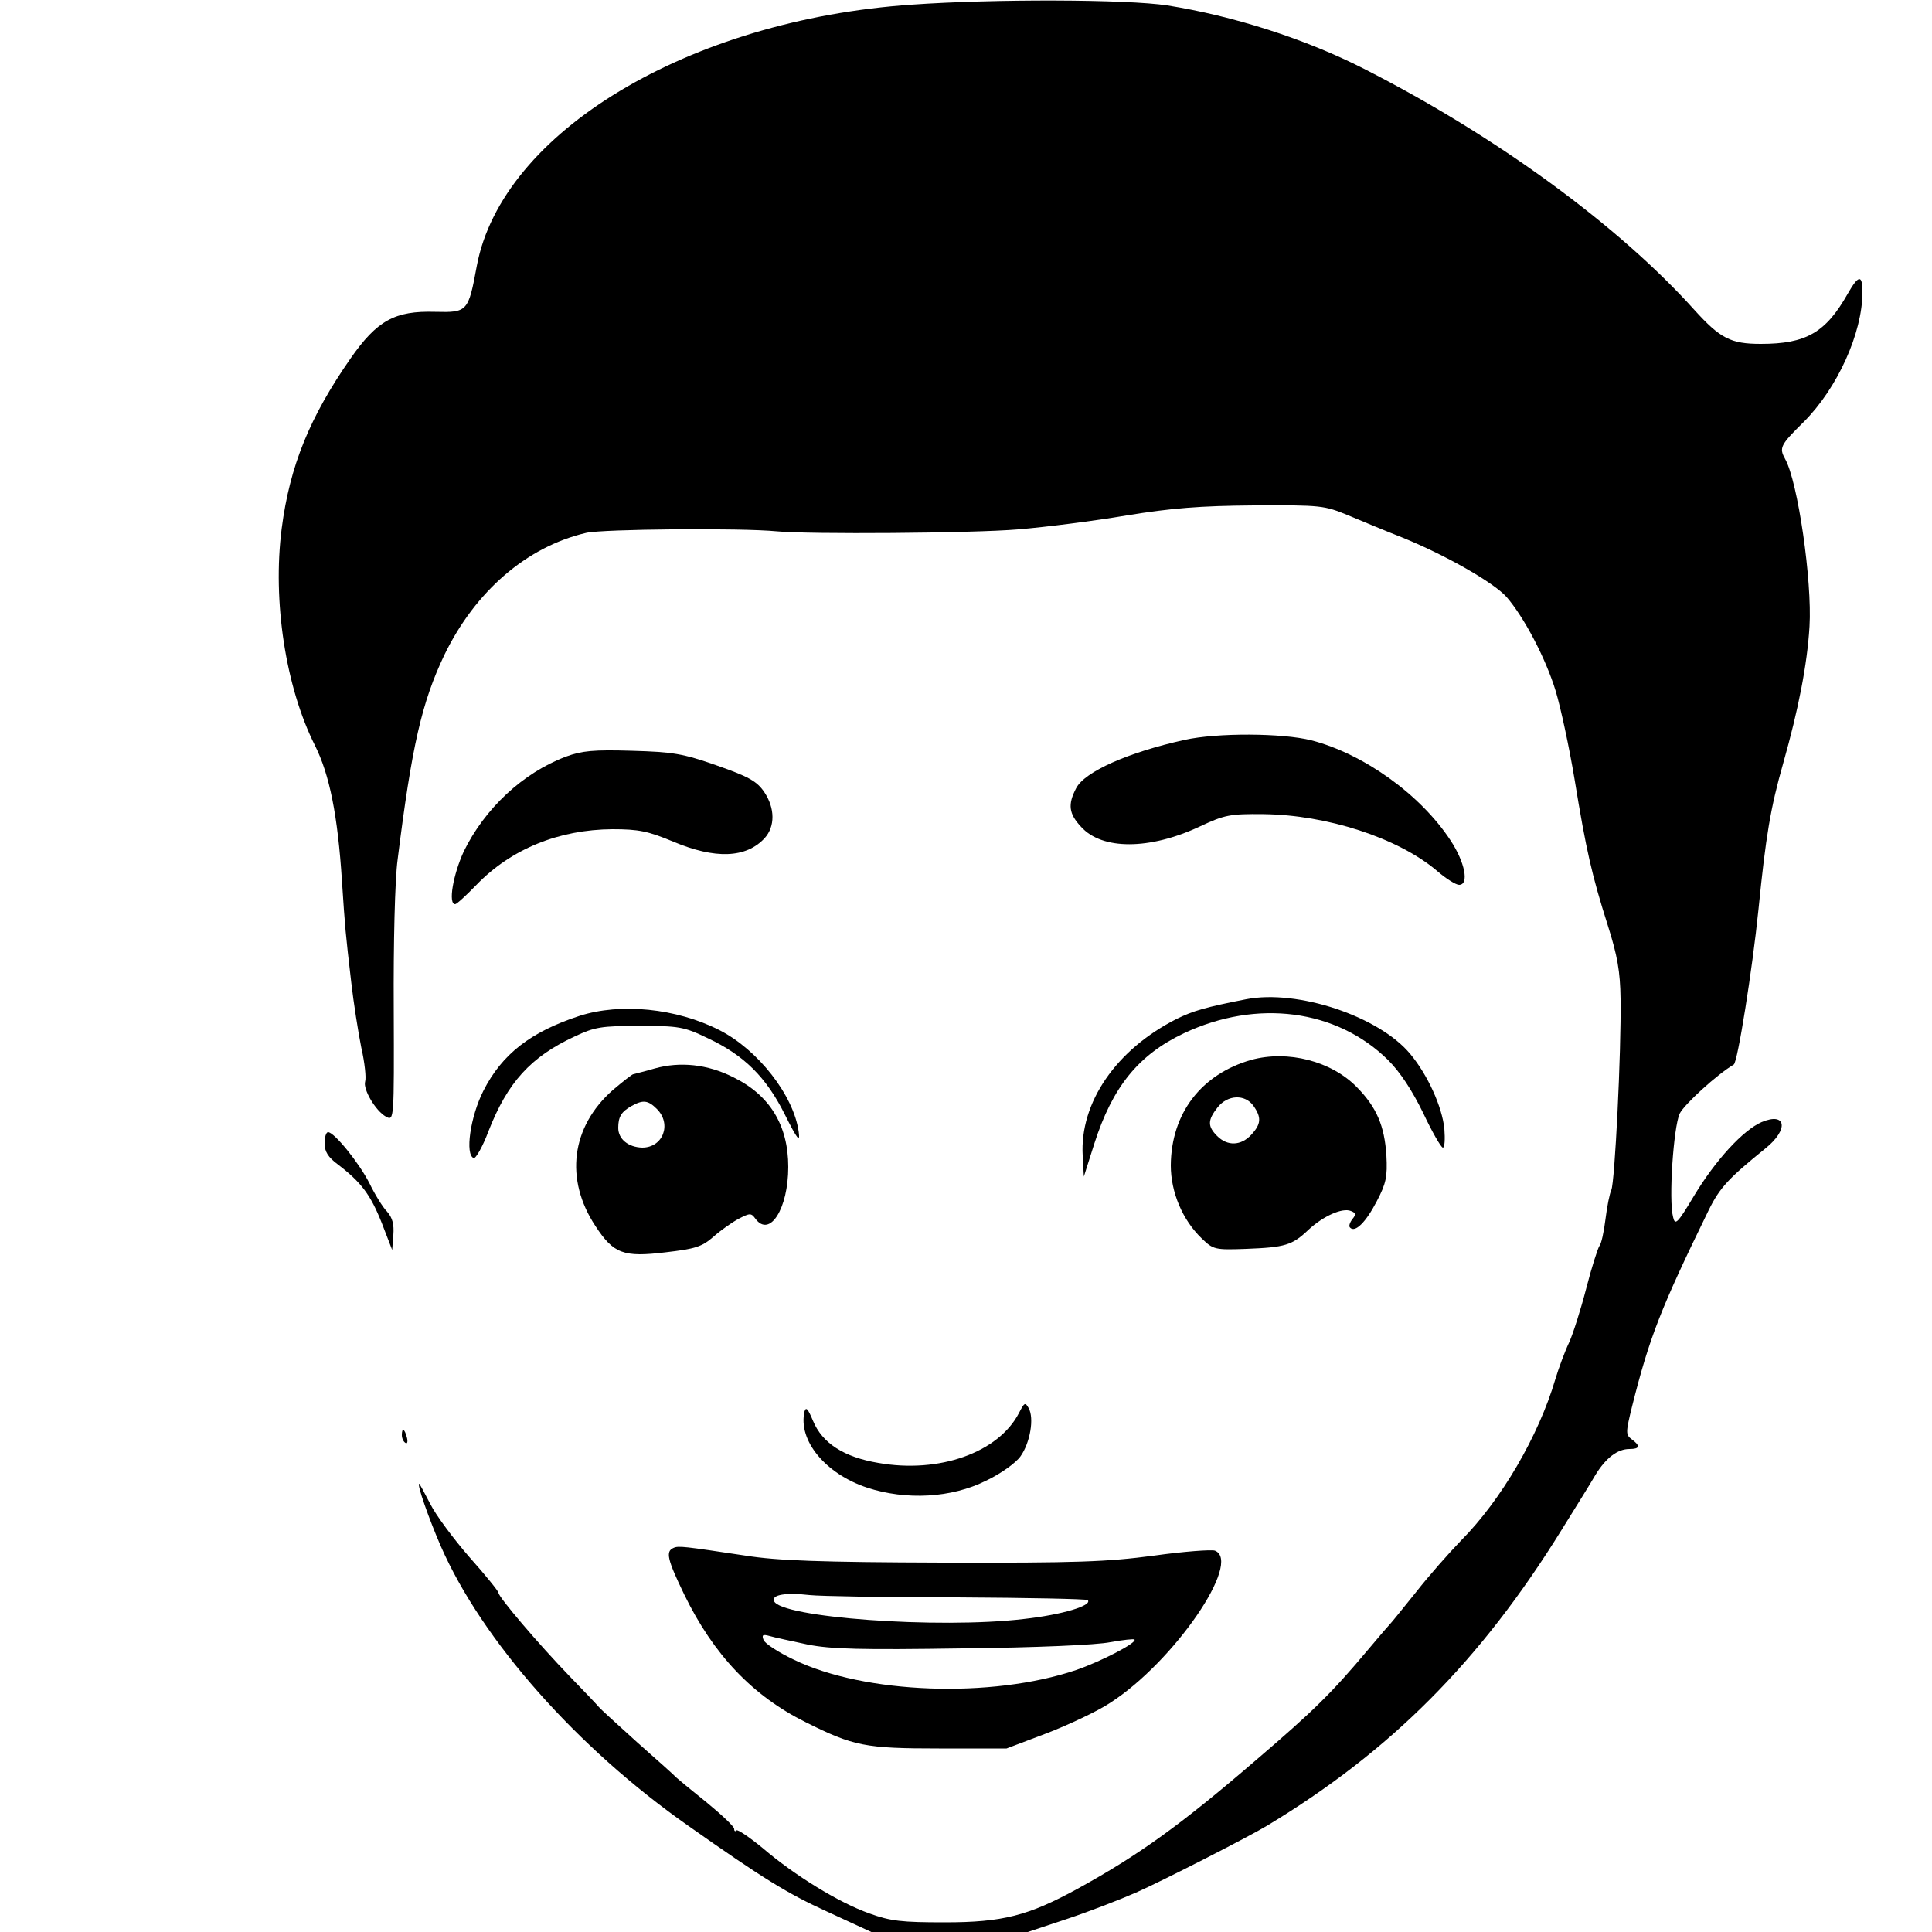
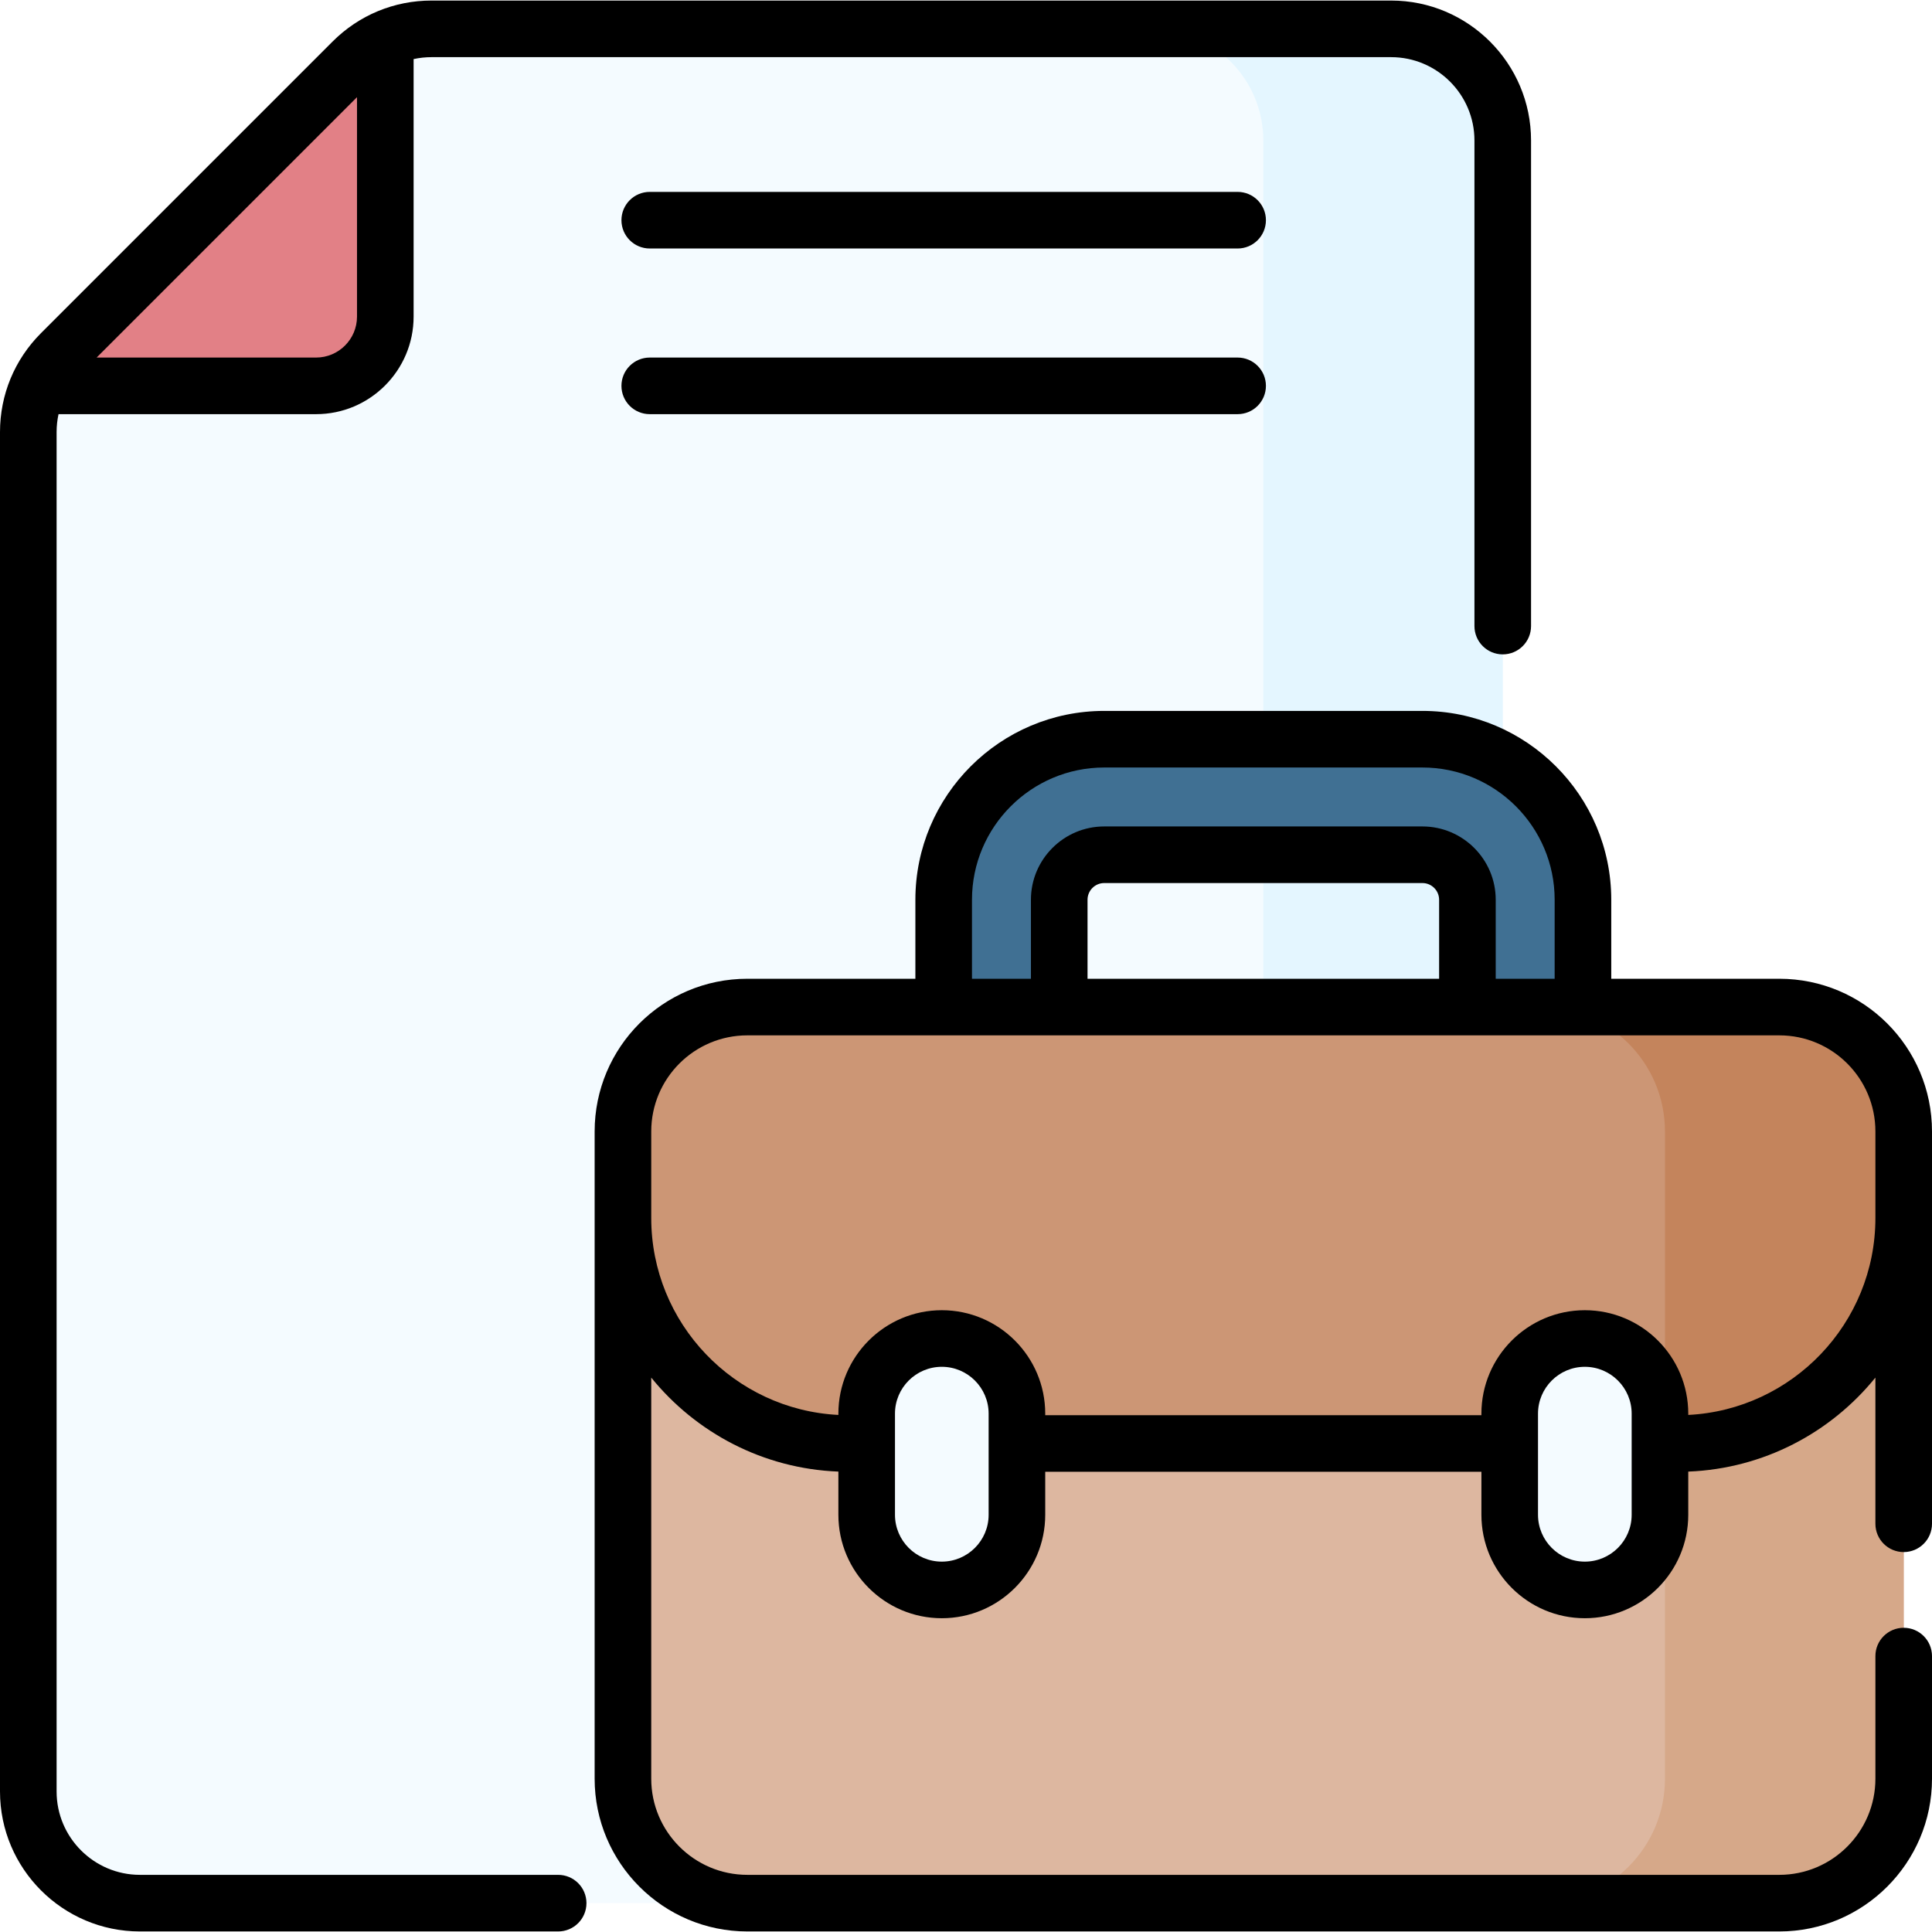
- <svg xmlns="http://www.w3.org/2000/svg" version="1.0" width="500pt" height="500pt" viewBox="0 0 500 500" preserveAspectRatio="xMidYMid meet">
-   <g transform="translate(0,500) scale(0.1,-0.1)" fill="#000000" stroke="none">
-     <path d="M2360 4988 c-577 -39 -1061 -330 -1126 -676 -22 -119 -24 -121 -108 -119 -104 3 -150 -22 -219 -121 -105 -151 -157 -277 -178 -440 -24 -187 10 -410 86 -561 38 -76 59 -181 70 -351 8 -122 9 -133 24 -262 6 -53 18 -129 26 -169 9 -39 13 -79 10 -88 -6 -20 27 -76 54 -91 21 -11 21 -10 20 282 -1 166 3 332 10 383 37 297 63 408 121 530 80 165 213 280 367 316 44 10 400 13 493 4 84 -8 507 -5 625 5 72 6 198 22 280 36 116 19 191 25 330 26 175 1 182 0 245 -26 36 -15 98 -41 139 -57 111 -45 236 -116 270 -154 45 -52 101 -158 127 -243 13 -43 35 -145 49 -229 30 -184 45 -249 86 -378 25 -79 32 -119 33 -190 2 -138 -15 -477 -24 -495 -4 -8 -11 -42 -15 -75 -4 -33 -11 -65 -16 -70 -4 -6 -20 -55 -34 -110 -14 -54 -34 -117 -44 -139 -11 -23 -27 -66 -36 -96 -43 -146 -140 -312 -243 -416 -32 -33 -85 -93 -117 -134 -33 -41 -62 -77 -65 -80 -3 -3 -30 -34 -60 -70 -94 -112 -141 -158 -287 -283 -195 -168 -304 -247 -464 -335 -128 -70 -194 -87 -344 -87 -111 0 -140 3 -195 23 -79 28 -193 98 -276 169 -34 28 -65 49 -68 46 -3 -4 -6 -2 -6 4 0 6 -33 37 -72 69 -40 32 -75 61 -78 64 -3 4 -48 44 -100 90 -52 47 -97 88 -100 92 -3 4 -37 40 -76 80 -81 84 -184 205 -184 216 0 4 -34 46 -75 92 -41 47 -87 109 -101 137 -15 29 -28 53 -29 53 -7 0 26 -93 56 -162 107 -244 353 -522 640 -723 193 -136 256 -175 359 -222 l115 -53 202 0 203 0 102 34 c57 19 137 50 178 68 66 29 293 145 339 173 320 193 552 426 762 765 36 58 76 122 88 143 27 44 57 67 88 67 27 0 29 8 6 25 -16 12 -16 17 1 86 45 179 74 253 198 507 29 59 52 83 147 160 61 49 54 95 -10 68 -48 -21 -119 -98 -175 -191 -43 -72 -49 -77 -54 -55 -12 44 1 233 17 268 12 24 96 101 140 127 10 6 48 245 64 402 19 190 31 262 64 378 39 138 62 254 68 354 7 117 -30 374 -63 433 -16 29 -13 36 48 96 87 87 152 230 152 336 0 46 -10 45 -38 -4 -57 -101 -108 -130 -225 -130 -78 0 -105 14 -172 88 -196 218 -513 450 -855 624 -153 78 -339 137 -509 164 -105 16 -449 17 -661 2z" />
-     <path d="M3065 3085 c-145 -32 -258 -82 -280 -125 -22 -42 -19 -66 13 -100 54 -60 177 -60 307 1 64 30 78 33 165 32 164 -2 347 -61 448 -146 24 -21 50 -37 58 -37 27 0 15 59 -22 115 -78 119 -225 224 -360 259 -75 19 -244 20 -329 1z" />
-     <path d="M1465 3042 c-112 -42 -211 -135 -265 -246 -27 -59 -41 -136 -22 -136 4 0 29 23 55 50 90 93 213 143 352 144 68 0 92 -5 157 -32 109 -46 189 -43 237 9 27 30 27 77 -1 119 -19 28 -40 40 -123 69 -88 31 -114 35 -220 38 -99 3 -129 0 -170 -15z" />
-     <path d="M3225 2414 c-107 -21 -137 -30 -180 -51 -156 -79 -251 -216 -243 -354 l3 -54 27 85 c47 147 114 230 232 286 189 89 395 62 528 -69 32 -32 62 -78 91 -137 23 -49 46 -89 51 -90 5 0 6 22 4 49 -6 57 -43 139 -88 193 -81 98 -292 168 -425 142z" />
-     <path d="M1500 2371 c-126 -41 -201 -99 -249 -194 -34 -67 -48 -166 -25 -174 5 -2 23 29 38 69 49 126 109 193 224 246 51 24 68 27 167 27 102 0 115 -2 177 -32 94 -44 151 -101 199 -197 33 -66 40 -74 36 -45 -13 94 -105 212 -205 263 -112 57 -256 71 -362 37z" />
-     <path d="M3238 2257 c-129 -37 -207 -138 -208 -273 0 -69 30 -141 80 -189 30 -29 34 -30 116 -27 100 4 118 9 161 50 38 35 87 57 109 48 13 -5 14 -9 4 -21 -7 -9 -10 -19 -6 -22 13 -14 41 14 69 68 24 46 28 63 25 119 -5 76 -25 124 -76 176 -66 68 -179 97 -274 71z m6 -119 c21 -30 20 -47 -6 -75 -26 -28 -61 -30 -88 -3 -25 25 -25 41 1 74 26 33 71 35 93 4z" />
-     <path d="M1695 2235 c-27 -8 -53 -14 -56 -15 -3 0 -27 -19 -53 -41 -108 -95 -125 -231 -45 -352 47 -72 73 -81 181 -68 77 9 94 14 124 40 19 17 49 38 66 47 29 15 32 15 43 0 37 -50 85 26 85 134 0 108 -48 186 -142 232 -67 34 -138 41 -203 23z m5 -105 c39 -39 16 -100 -38 -100 -36 1 -62 22 -62 51 0 29 8 42 35 57 29 16 42 15 65 -8z" />
-     <path d="M840 2041 c0 -21 9 -36 35 -55 60 -46 84 -78 113 -151 l27 -70 3 39 c2 27 -2 44 -16 60 -11 11 -32 45 -46 74 -27 53 -91 132 -107 132 -5 0 -9 -13 -9 -29z" />
-     <path d="M2637 1343 c-53 -102 -206 -157 -364 -129 -89 15 -145 51 -169 109 -13 31 -18 37 -22 24 -17 -75 54 -161 162 -197 101 -33 218 -27 308 18 38 18 77 46 89 63 25 35 36 99 21 125 -9 16 -11 14 -25 -13z" />
-     <path d="M1040 1286 c0 -8 4 -17 9 -20 5 -4 7 3 4 14 -6 23 -13 26 -13 6z" />
-     <path d="M1743 994 c-21 -9 -16 -30 28 -121 76 -156 177 -262 314 -330 124 -62 154 -68 345 -68 l175 0 103 39 c57 22 132 57 165 79 165 106 343 366 271 394 -9 3 -80 -2 -158 -13 -121 -16 -198 -19 -546 -18 -316 1 -428 5 -510 18 -160 24 -174 26 -187 20z m734 -128 c182 -1 334 -4 338 -7 13 -14 -66 -38 -166 -49 -221 -26 -632 4 -646 47 -6 16 32 22 92 15 28 -3 199 -6 382 -6z m-387 -122 c60 -12 139 -14 400 -10 192 2 349 9 383 16 33 6 61 9 63 7 8 -8 -87 -57 -151 -79 -219 -74 -548 -62 -731 27 -40 19 -75 42 -78 51 -5 13 -2 15 16 10 13 -4 57 -13 98 -22z" />
+ <svg xmlns="http://www.w3.org/2000/svg" id="Capa_1" enable-background="new 0 0 512 512" height="512" viewBox="0 0 512 512" width="512">
+   <g>
+     <g>
+       <g>
+         <g>
+           <g>
+             <g>
+               <g>
+                 <g>
+                   <g>
+                     <g>
+                       <g>
+                         <path d="m114.366 7.646h254.288c16.341 0 29.589 13.247 29.589 29.589v437.53c0 16.341-13.247 29.589-29.589 29.589h-331.565c-16.341 0-29.589-13.247-29.589-29.589v-360.253c0-7.847 3.117-15.374 8.666-20.922l77.277-77.277c5.55-5.549 13.076-8.667 20.923-8.667z" fill="#f4fbff" />
+                         <path d="m368.654 7.646h-63.45c16.342 0 29.589 13.247 29.589 29.589v437.53c0 16.342-13.247 29.589-29.589 29.589h63.45c16.342 0 29.589-13.247 29.589-29.589v-437.53c0-16.341-13.247-29.589-29.589-29.589z" fill="#e4f6ff" />
+                         <path d="m16.166 93.59 77.277-77.277c2.53-2.53 5.471-4.554 8.666-6.008v73.608c0 10.131-8.213 18.344-18.344 18.344h-73.607c1.454-3.196 3.478-6.137 6.008-8.667z" fill="#e28086" />
+                       </g>
+                     </g>
+                   </g>
+                 </g>
+               </g>
+             </g>
+           </g>
+         </g>
+       </g>
+       <g>
+         <g>
+           <g>
+             <g>
+               <g>
+                 <path d="m404.19 309.141c-8.442 0-15.31-6.868-15.31-15.31v-55.387c0-6.577-5.351-11.927-11.927-11.927h-84.32c-6.577 0-11.927 5.35-11.927 11.927v55.387c0 8.442-6.868 15.31-15.31 15.31s-15.31-6.868-15.31-15.31v-55.387c0-23.46 19.086-42.546 42.547-42.546h84.32c23.461 0 42.547 19.086 42.547 42.546v55.387c0 8.442-6.868 15.31-15.31 15.31z" fill="#407093" />
+               </g>
+               <g>
+                 <path d="m471.526 504.354h-273.465c-18.211 0-32.974-14.763-32.974-32.974v-171.525c0-18.211 14.763-32.974 32.974-32.974h273.465c18.211 0 32.974 14.763 32.974 32.974v171.525c0 18.211-14.763 32.974-32.974 32.974z" fill="#ddb7a0" />
+                 <path d="m471.526 266.88h-63.265c18.211 0 32.974 14.763 32.974 32.975v171.524c0 18.211-14.763 32.974-32.974 32.974h63.265c18.211 0 32.974-14.763 32.974-32.974v-171.524c0-18.211-14.763-32.975-32.974-32.975z" fill="#d6a889" />
+                 <path d="m471.526 266.88h-273.465c-18.211 0-32.974 14.763-32.974 32.974v22.933c0 33 26.752 59.751 59.751 59.751h219.911c33 0 59.751-26.752 59.751-59.751v-22.933c0-18.21-14.763-32.974-32.974-32.974z" fill="#cc9675" />
+                 <path d="m471.526 266.88h-273.465c-18.211 0-32.974 14.763-32.974 32.974v22.933c0 33 26.752 59.751 59.751 59.751h219.911c33 0 59.751-26.752 59.751-59.751v-22.933c0-18.21-14.763-32.974-32.974-32.974z" fill="#cc9675" />
+                 <path d="m441.235 299.855v82.684h3.513c33 0 59.751-26.752 59.751-59.751v-22.933c0-18.211-14.763-32.974-32.974-32.974h-63.265c18.212-.001 32.975 14.763 32.975 32.974z" fill="#c4845c" />
+               </g>
+             </g>
+           </g>
+         </g>
+         <g>
+           <g>
+             <path d="m249.588 421.348c-10.995 0-19.909-8.914-19.909-19.909v-26.811c0-10.995 8.914-19.909 19.909-19.909 10.995 0 19.909 8.914 19.909 19.909v26.811c0 10.995-8.913 19.909-19.909 19.909z" fill="#f4fbff" />
+           </g>
+           <g>
+             <path d="m419.998 421.348c-10.996 0-19.909-8.914-19.909-19.909v-26.811c0-10.995 8.914-19.909 19.909-19.909 10.995 0 19.909 8.914 19.909 19.909v26.811c0 10.995-8.913 19.909-19.909 19.909z" fill="#f4fbff" />
+           </g>
+         </g>
+       </g>
+     </g>
+     <g>
+       <path d="m327.983 50.854h-155.794c-4.143 0-7.5 3.357-7.5 7.5s3.357 7.5 7.5 7.5h155.794c4.143 0 7.5-3.357 7.5-7.5s-3.357-7.5-7.5-7.5z" />
+       <path d="m327.983 94.756h-155.794c-4.143 0-7.5 3.357-7.5 7.5s3.357 7.5 7.5 7.5h155.794c4.143 0 7.5-3.357 7.5-7.5s-3.357-7.5-7.5-7.5z" />
+       <path d="m471.525 259.381h-44.525v-20.938c0-27.596-22.451-50.046-50.047-50.046h-84.32c-27.596 0-50.047 22.45-50.047 50.046v20.938h-44.525c-22.394 0-40.475 18.157-40.475 40.475v171.523c0 22.317 18.157 40.475 40.475 40.475h273.465c22.317 0 40.475-18.157 40.475-40.475v-32.5c0-4.143-3.357-7.5-7.5-7.5s-7.5 3.357-7.5 7.5v32.5c0 14.047-11.428 25.475-25.475 25.475h-273.465c-14.047 0-25.475-11.428-25.475-25.475v-106.298c11.819 14.573 29.599 24.125 49.593 24.906v11.451c0 15.113 12.296 27.409 27.409 27.409s27.409-12.296 27.409-27.409v-11.399h115.592v11.399c0 15.113 12.296 27.409 27.409 27.409s27.409-12.296 27.409-27.409v-11.451c19.994-.781 37.774-10.333 49.593-24.906v38.735c0 4.143 3.357 7.5 7.5 7.5s7.5-3.357 7.5-7.5v-103.962c0-22.31-18.073-40.473-40.475-40.473zm-213.939-20.938c0-19.324 15.722-35.046 35.047-35.046h84.32c19.325 0 35.047 15.722 35.047 35.046v20.938h-15.619v-20.938c0-10.711-8.715-19.426-19.428-19.426h-84.32c-10.712 0-19.427 8.715-19.427 19.426v20.938h-15.62zm30.62 20.938v-20.938c0-2.44 1.985-4.426 4.427-4.426h84.32c2.441 0 4.428 1.985 4.428 4.426v20.938zm-26.209 142.057c0 6.843-5.566 12.409-12.409 12.409s-12.409-5.566-12.409-12.409v-26.811c0-6.843 5.566-12.409 12.409-12.409s12.409 5.566 12.409 12.409zm170.41 0c0 6.843-5.566 12.409-12.409 12.409s-12.409-5.566-12.409-12.409v-18.822c0-.026.001-.052.001-.077s-.001-.052-.001-.077v-7.834c0-6.843 5.566-12.409 12.409-12.409s12.409 5.566 12.409 12.409zm15-26.466v-.344c0-15.113-12.296-27.409-27.409-27.409s-27.409 12.296-27.409 27.409v.411h-115.592v-.411c0-15.113-12.296-27.409-27.409-27.409s-27.409 12.296-27.409 27.409v.344c-27.581-1.389-49.593-24.264-49.593-52.184v-22.934c0-14.067 11.401-25.474 25.475-25.474h273.465c14.038 0 25.475 11.371 25.475 25.475v22.933c-.001 27.92-22.013 50.795-49.594 52.184z" />
+       <path d="m147.917 496.854h-110.828c-12.18 0-22.089-9.909-22.089-22.089v-360.253c0-1.619.173-3.211.511-4.756h68.255c14.251 0 25.845-11.594 25.845-25.844v-68.255c1.545-.337 3.137-.511 4.756-.511h254.288c12.18 0 22.089 9.909 22.089 22.089v128.682c0 4.143 3.357 7.5 7.5 7.5s7.5-3.357 7.5-7.5v-128.682c0-20.451-16.638-37.089-37.089-37.089h-254.289c-9.907 0-19.222 3.857-26.227 10.862l-77.277 77.278c-7.005 7.005-10.862 16.319-10.862 26.226v360.253c0 20.451 16.638 37.089 37.089 37.089h110.828c4.143 0 7.5-3.357 7.5-7.5s-3.357-7.5-7.5-7.5zm-53.307-471.101v58.159c0 5.979-4.865 10.844-10.845 10.844h-58.158z" />
+     </g>
  </g>
</svg>
